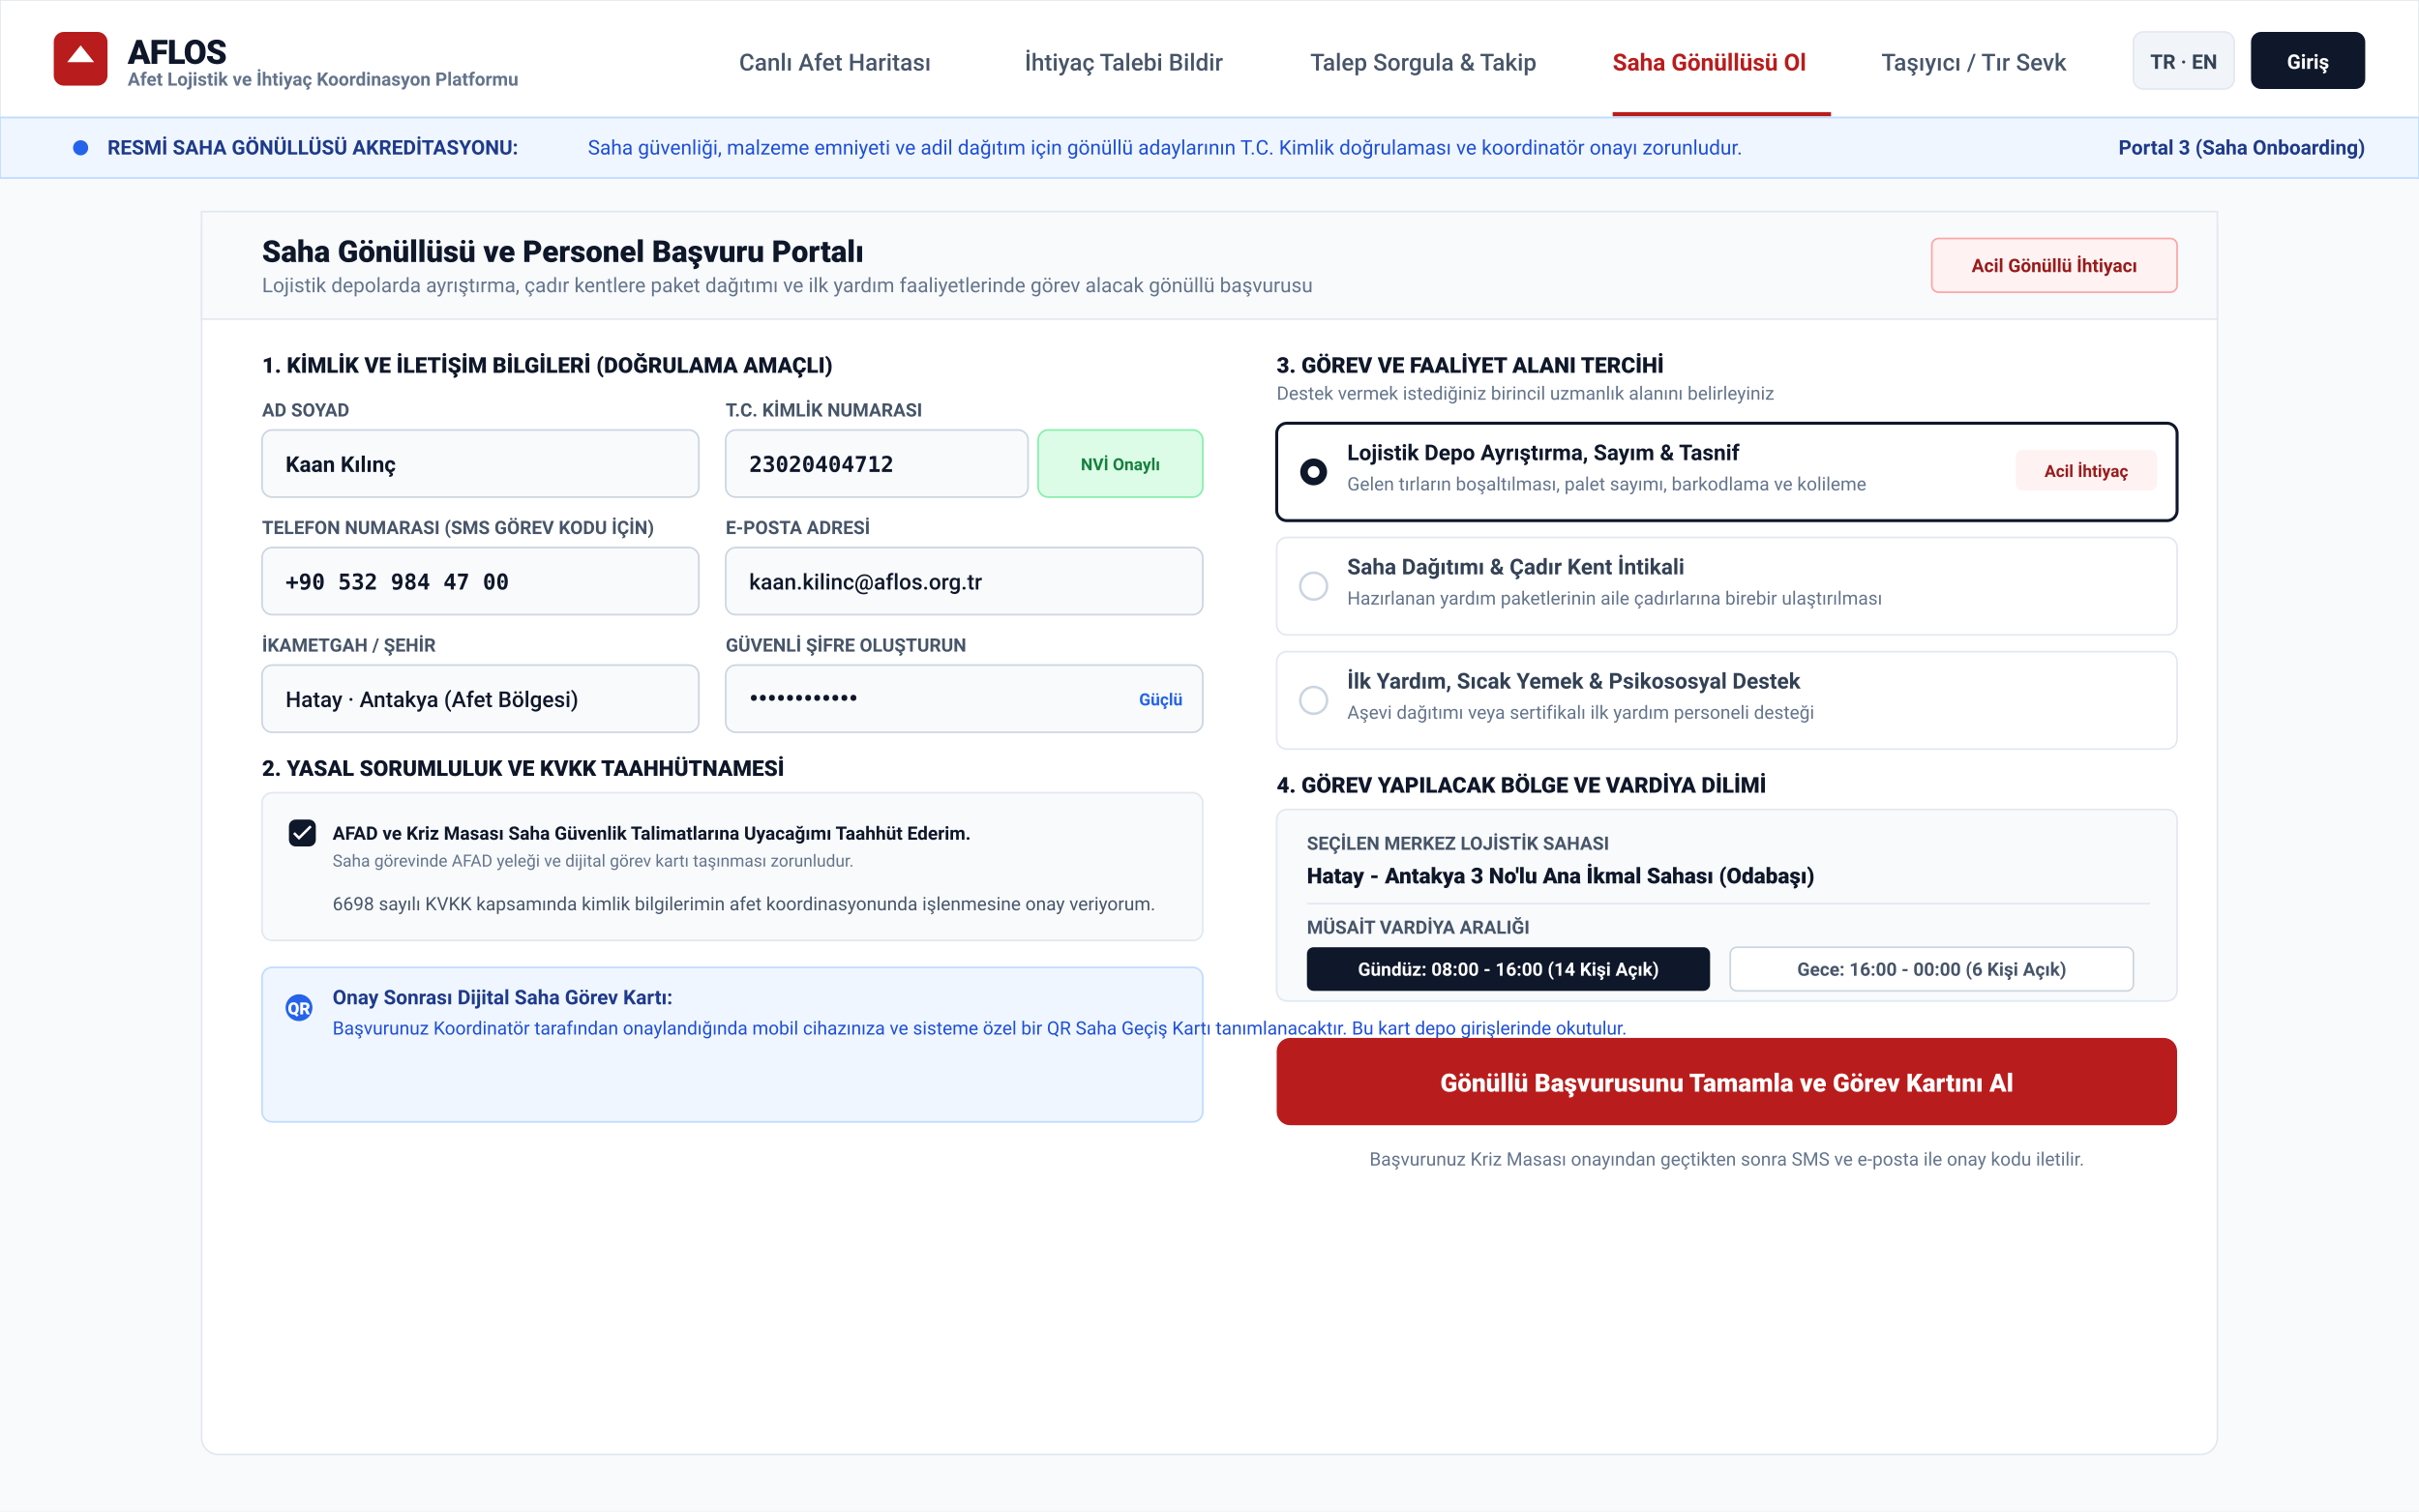
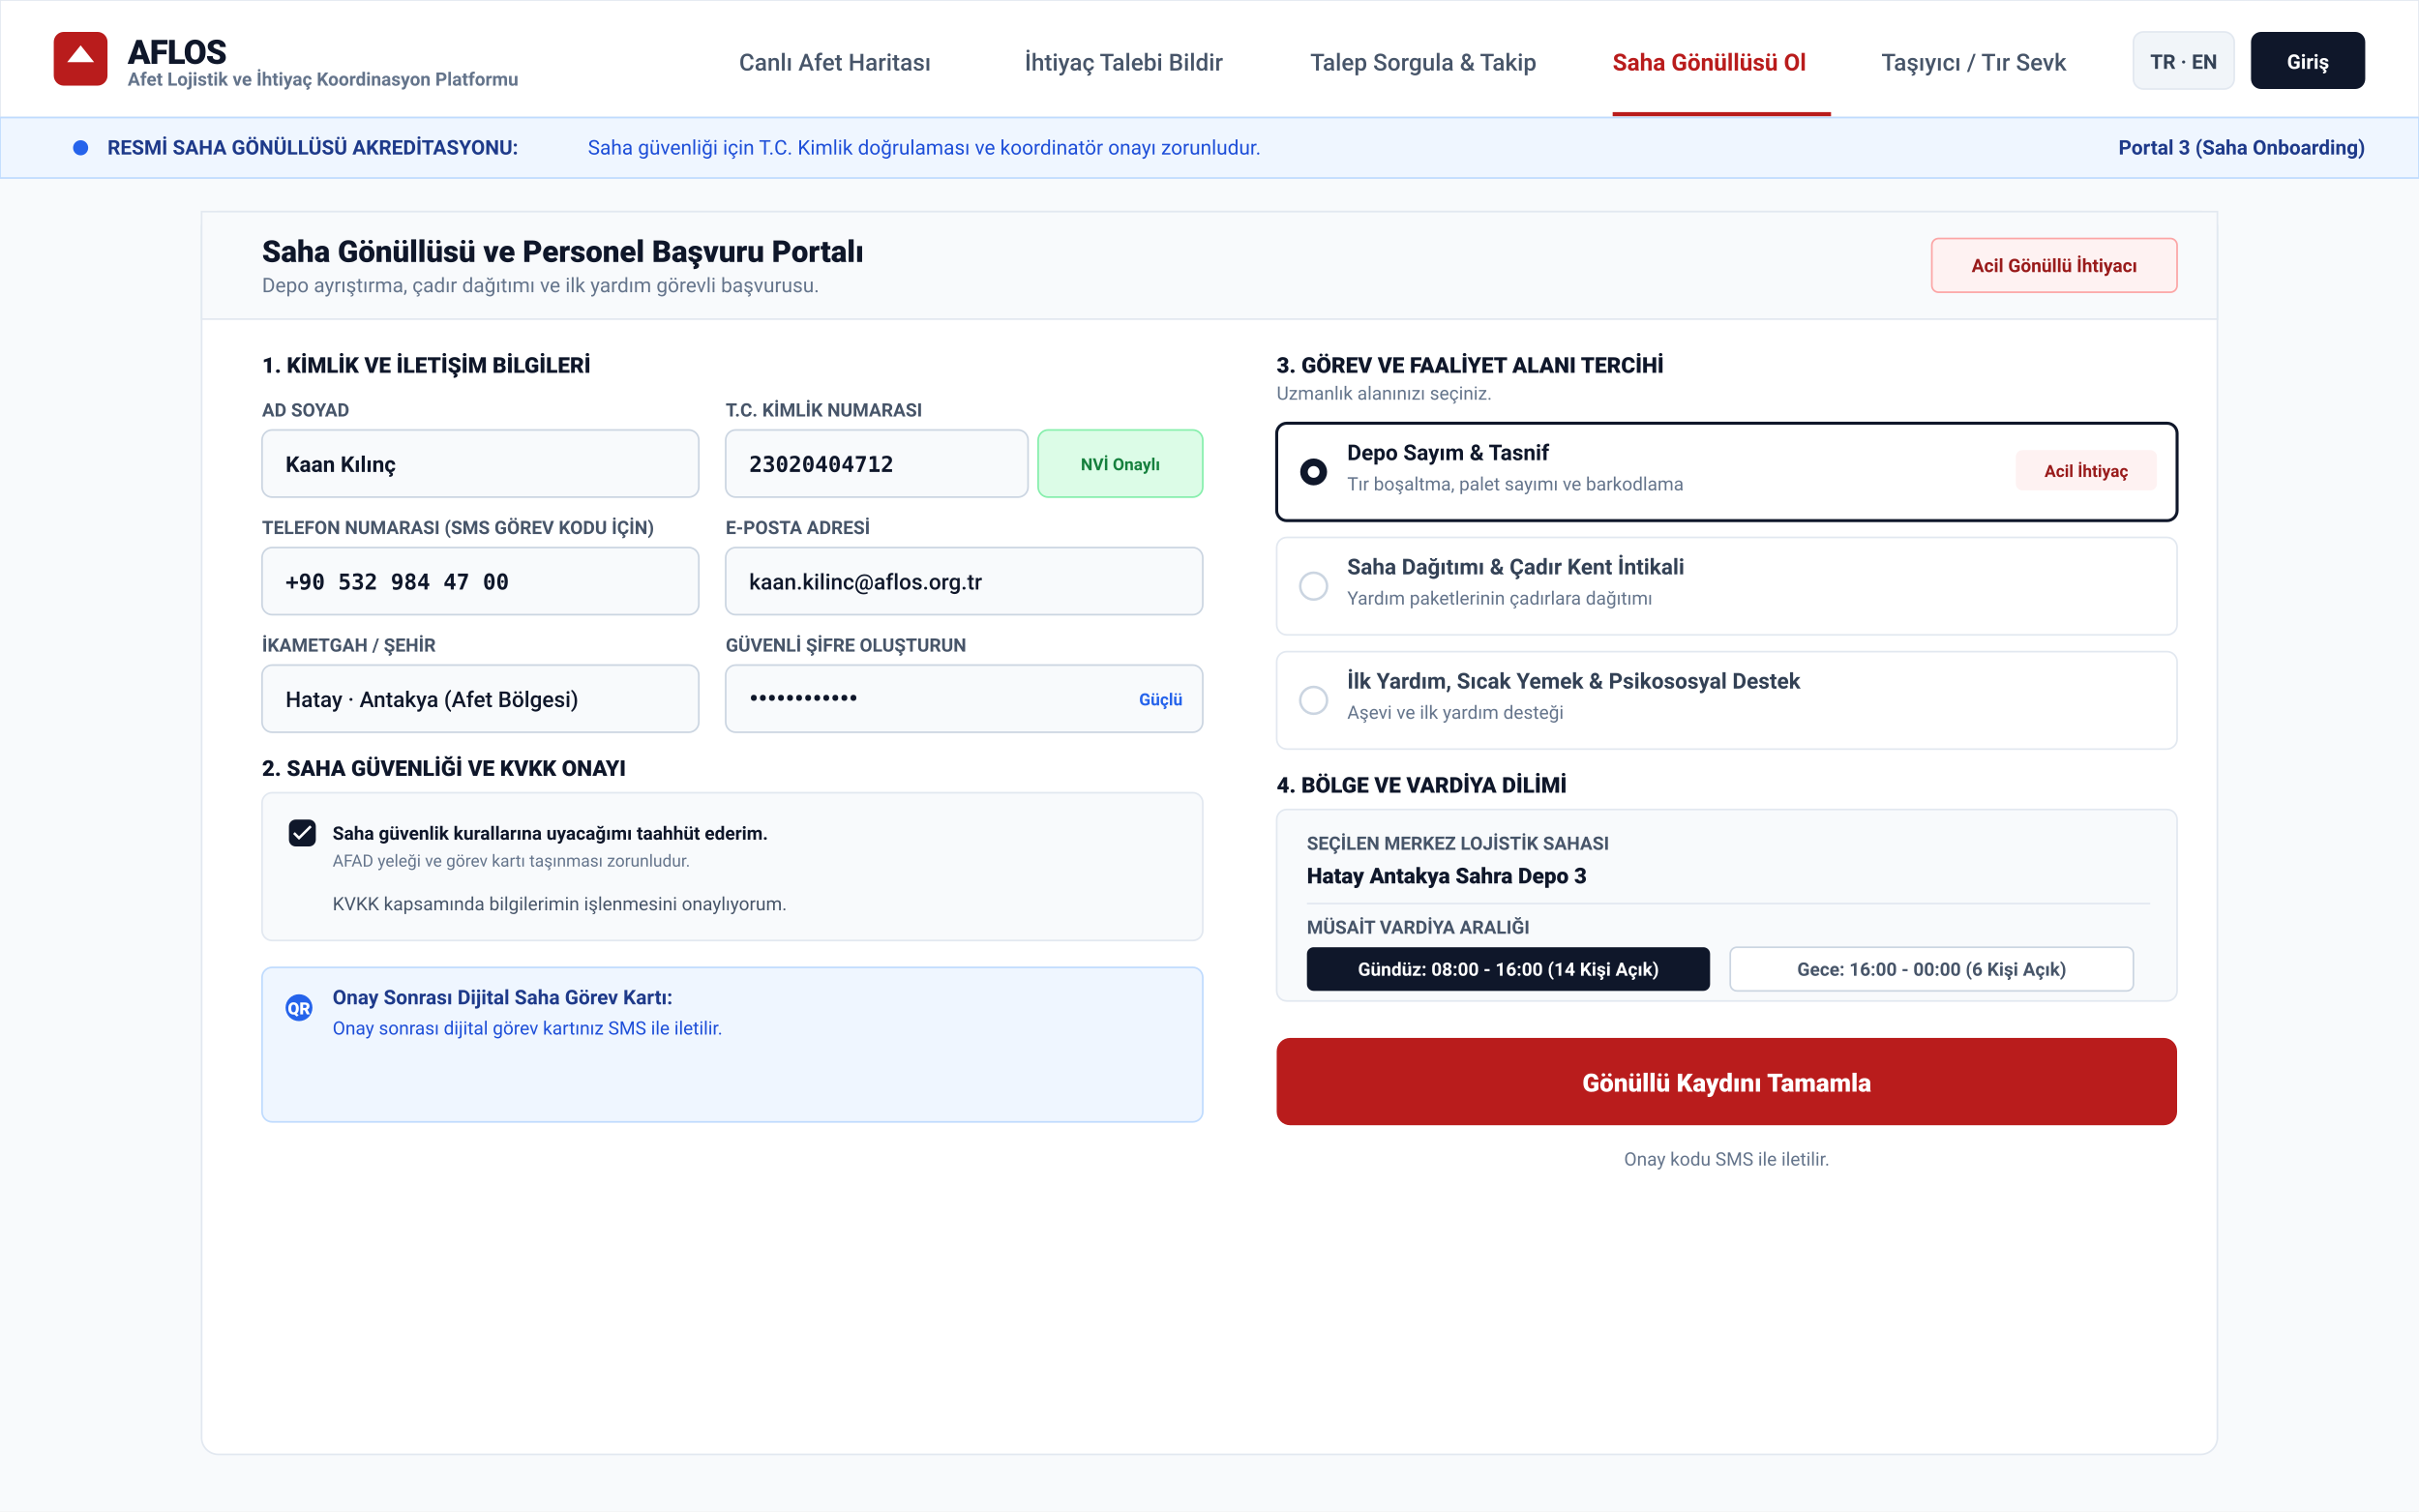
<svg xmlns="http://www.w3.org/2000/svg" viewBox="0 0 1440 900" width="1440" height="900">
  <defs>
    <style>
      .font { font-family: -apple-system, BlinkMacSystemFont, "Segoe UI", Roboto, "Helvetica Neue", Arial, sans-serif; }
      .mono { font-family: ui-monospace, SFMono-Regular, Menlo, Monaco, Consolas, monospace; }
    </style>
  </defs>
  <rect width="1440" height="900" fill="#F8FAFC" />
  <rect width="1440" height="70" fill="#FFFFFF" stroke="#E2E8F0" stroke-width="1" />
  <rect x="32" y="19" width="32" height="32" rx="6" fill="#B91C1C" />
  <path d="M 40 37 L 48 27 L 56 37 Z" fill="#FFFFFF" />
  <text x="76" y="38" class="font" font-size="20" font-weight="900" fill="#0F172A" letter-spacing="-0.5">AFLOS</text>
  <text x="76" y="51" class="font" font-size="11" font-weight="600" fill="#64748B">Afet Lojistik ve İhtiyaç Koordinasyon Platformu</text>
  <text x="440" y="42" class="font" font-size="14" font-weight="500" fill="#475569">Canlı Afet Haritası</text>
  <text x="610" y="42" class="font" font-size="14" font-weight="500" fill="#475569">İhtiyaç Talebi Bildir</text>
  <text x="780" y="42" class="font" font-size="14" font-weight="500" fill="#475569">Talep Sorgula &amp; Takip</text>
  <text x="960" y="42" class="font" font-size="14" font-weight="700" fill="#B91C1C">Saha Gönüllüsü Ol</text>
  <line x1="960" y1="68" x2="1090" y2="68" stroke="#B91C1C" stroke-width="2.5" />
  <text x="1120" y="42" class="font" font-size="14" font-weight="500" fill="#475569">Taşıyıcı / Tır Sevk</text>
  <rect x="1270" y="19" width="60" height="34" rx="6" fill="#F1F5F9" stroke="#E2E8F0" stroke-width="1" />
  <text x="1300" y="41" class="font" font-size="12" font-weight="600" fill="#334155" text-anchor="middle">TR · EN</text>
  <rect x="1340" y="19" width="68" height="34" rx="6" fill="#0F172A" />
  <text x="1374" y="41" class="font" font-size="12" font-weight="700" fill="#FFFFFF" text-anchor="middle">Giriş</text>
  <rect y="70" width="1440" height="36" fill="#EFF6FF" stroke="#BFDBFE" stroke-width="1" />
  <circle cx="48" cy="88" r="4.5" fill="#2563EB" />
  <text x="64" y="92" class="font" font-size="12" font-weight="700" fill="#1E3A8A">RESMİ SAHA GÖNÜLLÜSÜ AKREDİTASYONU:</text>
-   <text x="350" y="92" class="font" font-size="12" fill="#1D4ED8">Saha güvenliği, malzeme emniyeti ve adil dağıtım için gönüllü adaylarının T.C. Kimlik doğrulaması ve koordinatör onayı zorunludur.</text>
+   <text x="350" y="92" class="font" font-size="12" fill="#1D4ED8">Saha güvenliği için T.C. Kimlik doğrulaması ve koordinatör onayı zorunludur.</text>
  <text x="1408" y="92" class="font" font-size="12" font-weight="600" fill="#1E3A8A" text-anchor="end">Portal 3 (Saha Onboarding)</text>
  <rect x="120" y="126" width="1200" height="740" rx="10" fill="#FFFFFF" stroke="#E2E8F0" stroke-width="1" />
  <rect x="120" y="126" width="1200" height="64" rx="10 10 0 0" fill="#F8FAFC" stroke="#E2E8F0" stroke-width="1" />
  <text x="156" y="156" class="font" font-size="18" font-weight="800" fill="#0F172A">Saha Gönüllüsü ve Personel Başvuru Portalı</text>
-   <text x="156" y="174" class="font" font-size="12" fill="#64748B">Lojistik depolarda ayrıştırma, çadır kentlere paket dağıtımı ve ilk yardım faaliyetlerinde görev alacak gönüllü başvurusu</text>
+   <text x="156" y="174" class="font" font-size="12" fill="#64748B">Depo ayrıştırma, çadır dağıtımı ve ilk yardım görevli başvurusu.</text>
  <rect x="1150" y="142" width="146" height="32" rx="4" fill="#FEF2F2" stroke="#FCA5A5" stroke-width="1" />
  <text x="1223" y="162" class="font" font-size="11" font-weight="700" fill="#991B1B" text-anchor="middle">Acil Gönüllü İhtiyacı</text>
-   <text x="156" y="222" class="font" font-size="13" font-weight="800" fill="#0F172A">1. KİMLİK VE İLETİŞİM BİLGİLERİ (DOĞRULAMA AMAÇLI)</text>
+   <text x="156" y="222" class="font" font-size="13" font-weight="800" fill="#0F172A">1. KİMLİK VE İLETİŞİM BİLGİLERİ</text>
  <text x="156" y="248" class="font" font-size="11" font-weight="700" fill="#475569">AD SOYAD</text>
  <rect x="156" y="256" width="260" height="40" rx="6" fill="#F8FAFC" stroke="#CBD5E1" stroke-width="1" />
  <text x="170" y="281" class="font" font-size="13" font-weight="600" fill="#0F172A">Kaan Kılınç</text>
  <text x="432" y="248" class="font" font-size="11" font-weight="700" fill="#475569">T.C. KİMLİK NUMARASI</text>
  <rect x="432" y="256" width="180" height="40" rx="6" fill="#F8FAFC" stroke="#CBD5E1" stroke-width="1" />
  <text x="446" y="281" class="mono" font-size="13" font-weight="600" fill="#0F172A">23020404712</text>
  <rect x="618" y="256" width="98" height="40" rx="6" fill="#DCFCE7" stroke="#86EFAC" stroke-width="1" />
  <text x="667" y="280" class="font" font-size="10" font-weight="700" fill="#15803D" text-anchor="middle">NVİ Onaylı</text>
  <text x="156" y="318" class="font" font-size="11" font-weight="700" fill="#475569">TELEFON NUMARASI (SMS GÖREV KODU İÇİN)</text>
  <rect x="156" y="326" width="260" height="40" rx="6" fill="#F8FAFC" stroke="#CBD5E1" stroke-width="1" />
  <text x="170" y="351" class="mono" font-size="13" font-weight="600" fill="#0F172A">+90 532 984 47 00</text>
  <text x="432" y="318" class="font" font-size="11" font-weight="700" fill="#475569">E-POSTA ADRESİ</text>
  <rect x="432" y="326" width="284" height="40" rx="6" fill="#F8FAFC" stroke="#CBD5E1" stroke-width="1" />
  <text x="446" y="351" class="font" font-size="13" font-weight="500" fill="#0F172A">kaan.kilinc@aflos.org.tr</text>
  <text x="156" y="388" class="font" font-size="11" font-weight="700" fill="#475569">İKAMETGAH / ŞEHİR</text>
  <rect x="156" y="396" width="260" height="40" rx="6" fill="#F8FAFC" stroke="#CBD5E1" stroke-width="1" />
  <text x="170" y="421" class="font" font-size="13" font-weight="500" fill="#0F172A">Hatay · Antakya (Afet Bölgesi)</text>
  <text x="432" y="388" class="font" font-size="11" font-weight="700" fill="#475569">GÜVENLİ ŞİFRE OLUŞTURUN</text>
  <rect x="432" y="396" width="284" height="40" rx="6" fill="#F8FAFC" stroke="#CBD5E1" stroke-width="1" />
  <text x="446" y="421" class="font" font-size="15" font-weight="700" fill="#0F172A">••••••••••••</text>
  <text x="704" y="420" class="font" font-size="10" font-weight="600" fill="#2563EB" text-anchor="end">Güçlü</text>
-   <text x="156" y="462" class="font" font-size="13" font-weight="800" fill="#0F172A">2. YASAL SORUMLULUK VE KVKK TAAHHÜTNAMESİ</text>
+   <text x="156" y="462" class="font" font-size="13" font-weight="800" fill="#0F172A">2. SAHA GÜVENLİĞİ VE KVKK ONAYI</text>
  <rect x="156" y="472" width="560" height="88" rx="6" fill="#F8FAFC" stroke="#E2E8F0" stroke-width="1" />
  <rect x="172" y="488" width="16" height="16" rx="4" fill="#0F172A" />
  <path d="M 175 496 L 178 499 L 185 492" stroke="#FFF" stroke-width="1.5" fill="none" />
-   <text x="198" y="500" class="font" font-size="11" font-weight="600" fill="#0F172A">AFAD ve Kriz Masası Saha Güvenlik Talimatlarına Uyacağımı Taahhüt Ederim.</text>
-   <text x="198" y="516" class="font" font-size="10" fill="#64748B">Saha görevinde AFAD yeleği ve dijital görev kartı taşınması zorunludur.</text>
-   <text x="198" y="542" class="font" font-size="11" fill="#475569">6698 sayılı KVKK kapsamında kimlik bilgilerimin afet koordinasyonunda işlenmesine onay veriyorum.</text>
+   <text x="198" y="500" class="font" font-size="11" font-weight="600" fill="#0F172A">Saha güvenlik kurallarına uyacağımı taahhüt ederim.</text>
+   <text x="198" y="516" class="font" font-size="10" fill="#64748B">AFAD yeleği ve görev kartı taşınması zorunludur.</text>
+   <text x="198" y="542" class="font" font-size="11" fill="#475569">KVKK kapsamında bilgilerimin işlenmesini onaylıyorum.</text>
  <rect x="156" y="576" width="560" height="92" rx="6" fill="#EFF6FF" stroke="#BFDBFE" stroke-width="1" />
  <circle cx="178" cy="600" r="8" fill="#2563EB" />
  <text x="178" y="604" class="font" font-size="10" font-weight="800" fill="#FFF" text-anchor="middle">QR</text>
  <text x="198" y="598" class="font" font-size="12" font-weight="700" fill="#1E3A8A">Onay Sonrası Dijital Saha Görev Kartı:</text>
-   <text x="198" y="616" class="font" font-size="11" fill="#1D4ED8">Başvurunuz Koordinatör tarafından onaylandığında mobil cihazınıza ve sisteme özel bir QR Saha Geçiş Kartı tanımlanacaktır. Bu kart depo girişlerinde okutulur.</text>
+   <text x="198" y="616" class="font" font-size="11" fill="#1D4ED8">Onay sonrası dijital görev kartınız SMS ile iletilir.</text>
  <text x="760" y="222" class="font" font-size="13" font-weight="800" fill="#0F172A">3. GÖREV VE FAALİYET ALANI TERCİHİ</text>
-   <text x="760" y="238" class="font" font-size="11" fill="#64748B">Destek vermek istediğiniz birincil uzmanlık alanını belirleyiniz</text>
+   <text x="760" y="238" class="font" font-size="11" fill="#64748B">Uzmanlık alanınızı seçiniz.</text>
  <rect x="760" y="252" width="536" height="58" rx="6" fill="#FFFFFF" stroke="#0F172A" stroke-width="1.8" />
  <circle cx="782" cy="281" r="8" fill="#0F172A" />
  <circle cx="782" cy="281" r="3.5" fill="#FFFFFF" />
-   <text x="802" y="274" class="font" font-size="13" font-weight="700" fill="#0F172A">Lojistik Depo Ayrıştırma, Sayım &amp; Tasnif</text>
-   <text x="802" y="292" class="font" font-size="11" fill="#64748B">Gelen tırların boşaltılması, palet sayımı, barkodlama ve kolileme</text>
+   <text x="802" y="274" class="font" font-size="13" font-weight="700" fill="#0F172A">Depo Sayım &amp; Tasnif</text>
+   <text x="802" y="292" class="font" font-size="11" fill="#64748B">Tır boşaltma, palet sayımı ve barkodlama</text>
  <rect x="1200" y="268" width="84" height="24" rx="4" fill="#FEF2F2" />
  <text x="1242" y="284" class="font" font-size="10" font-weight="700" fill="#991B1B" text-anchor="middle">Acil İhtiyaç</text>
  <rect x="760" y="320" width="536" height="58" rx="6" fill="#FFFFFF" stroke="#E2E8F0" stroke-width="1" />
  <circle cx="782" cy="349" r="8" fill="none" stroke="#CBD5E1" stroke-width="1.5" />
  <text x="802" y="342" class="font" font-size="13" font-weight="600" fill="#334155">Saha Dağıtımı &amp; Çadır Kent İntikali</text>
-   <text x="802" y="360" class="font" font-size="11" fill="#64748B">Hazırlanan yardım paketlerinin aile çadırlarına birebir ulaştırılması</text>
+   <text x="802" y="360" class="font" font-size="11" fill="#64748B">Yardım paketlerinin çadırlara dağıtımı</text>
  <rect x="760" y="388" width="536" height="58" rx="6" fill="#FFFFFF" stroke="#E2E8F0" stroke-width="1" />
  <circle cx="782" cy="417" r="8" fill="none" stroke="#CBD5E1" stroke-width="1.5" />
  <text x="802" y="410" class="font" font-size="13" font-weight="600" fill="#334155">İlk Yardım, Sıcak Yemek &amp; Psikososyal Destek</text>
-   <text x="802" y="428" class="font" font-size="11" fill="#64748B">Aşevi dağıtımı veya sertifikalı ilk yardım personeli desteği</text>
-   <text x="760" y="472" class="font" font-size="13" font-weight="800" fill="#0F172A">4. GÖREV YAPILACAK BÖLGE VE VARDİYA DİLİMİ</text>
+   <text x="802" y="428" class="font" font-size="11" fill="#64748B">Aşevi ve ilk yardım desteği</text>
+   <text x="760" y="472" class="font" font-size="13" font-weight="800" fill="#0F172A">4. BÖLGE VE VARDİYA DİLİMİ</text>
  <rect x="760" y="482" width="536" height="114" rx="6" fill="#F8FAFC" stroke="#E2E8F0" stroke-width="1" />
  <text x="778" y="506" class="font" font-size="11" font-weight="700" fill="#475569">SEÇİLEN MERKEZ LOJİSTİK SAHASI</text>
-   <text x="778" y="526" class="font" font-size="13" font-weight="800" fill="#0F172A">Hatay - Antakya 3 No'lu Ana İkmal Sahası (Odabaşı)</text>
+   <text x="778" y="526" class="font" font-size="13" font-weight="800" fill="#0F172A">Hatay Antakya Sahra Depo 3</text>
  <line x1="778" y1="538" x2="1280" y2="538" stroke="#E2E8F0" stroke-width="1" />
  <text x="778" y="556" class="font" font-size="11" font-weight="700" fill="#475569">MÜSAİT VARDİYA ARALIĞI</text>
  <rect x="778" y="564" width="240" height="26" rx="4" fill="#0F172A" />
  <text x="898" y="581" class="font" font-size="11" font-weight="700" fill="#FFF" text-anchor="middle">Gündüz: 08:00 - 16:00 (14 Kişi Açık)</text>
  <rect x="1030" y="564" width="240" height="26" rx="4" fill="#FFFFFF" stroke="#CBD5E1" stroke-width="1" />
  <text x="1150" y="581" class="font" font-size="11" font-weight="600" fill="#475569" text-anchor="middle">Gece: 16:00 - 00:00 (6 Kişi Açık)</text>
  <rect x="760" y="618" width="536" height="52" rx="8" fill="#B91C1C" />
-   <text x="1028" y="650" class="font" font-size="15" font-weight="800" fill="#FFFFFF" text-anchor="middle">Gönüllü Başvurusunu Tamamla ve Görev Kartını Al</text>
-   <text x="1028" y="694" class="font" font-size="11" fill="#64748B" text-anchor="middle">Başvurunuz Kriz Masası onayından geçtikten sonra SMS ve e-posta ile onay kodu iletilir.</text>
+   <text x="1028" y="650" class="font" font-size="15" font-weight="800" fill="#FFFFFF" text-anchor="middle">Gönüllü Kaydını Tamamla</text>
+   <text x="1028" y="694" class="font" font-size="11" fill="#64748B" text-anchor="middle">Onay kodu SMS ile iletilir.</text>
</svg>
